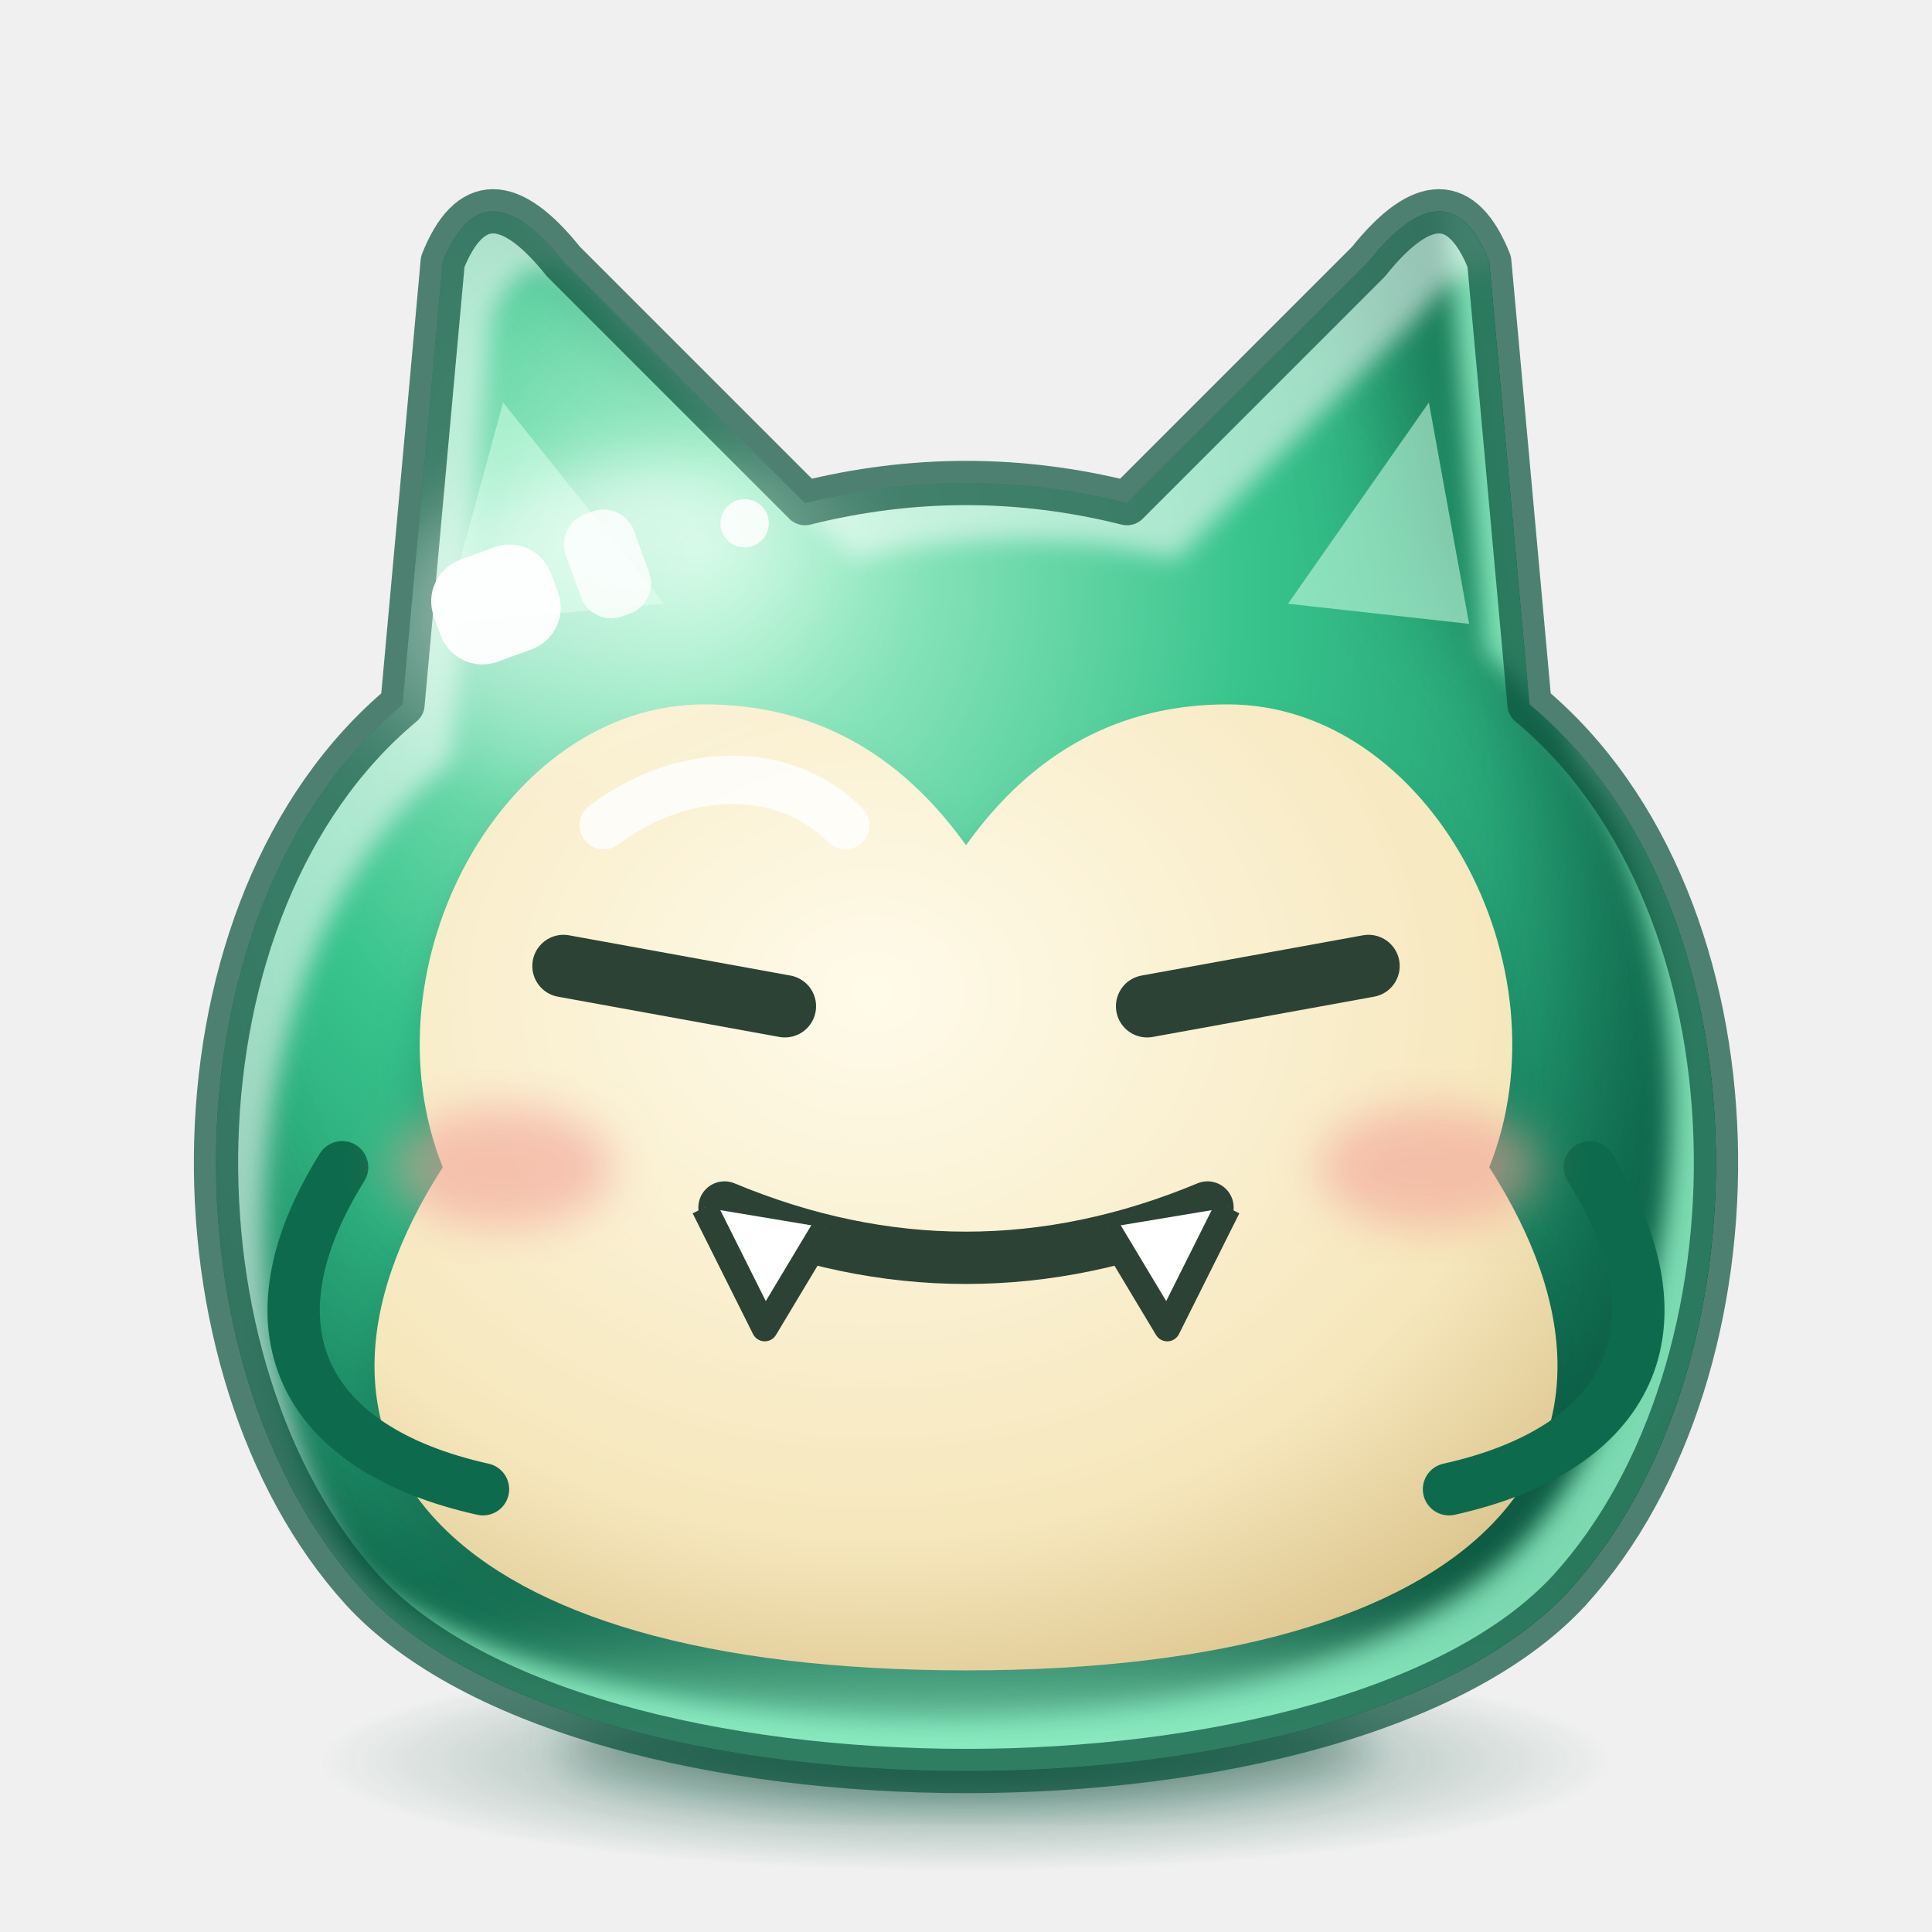
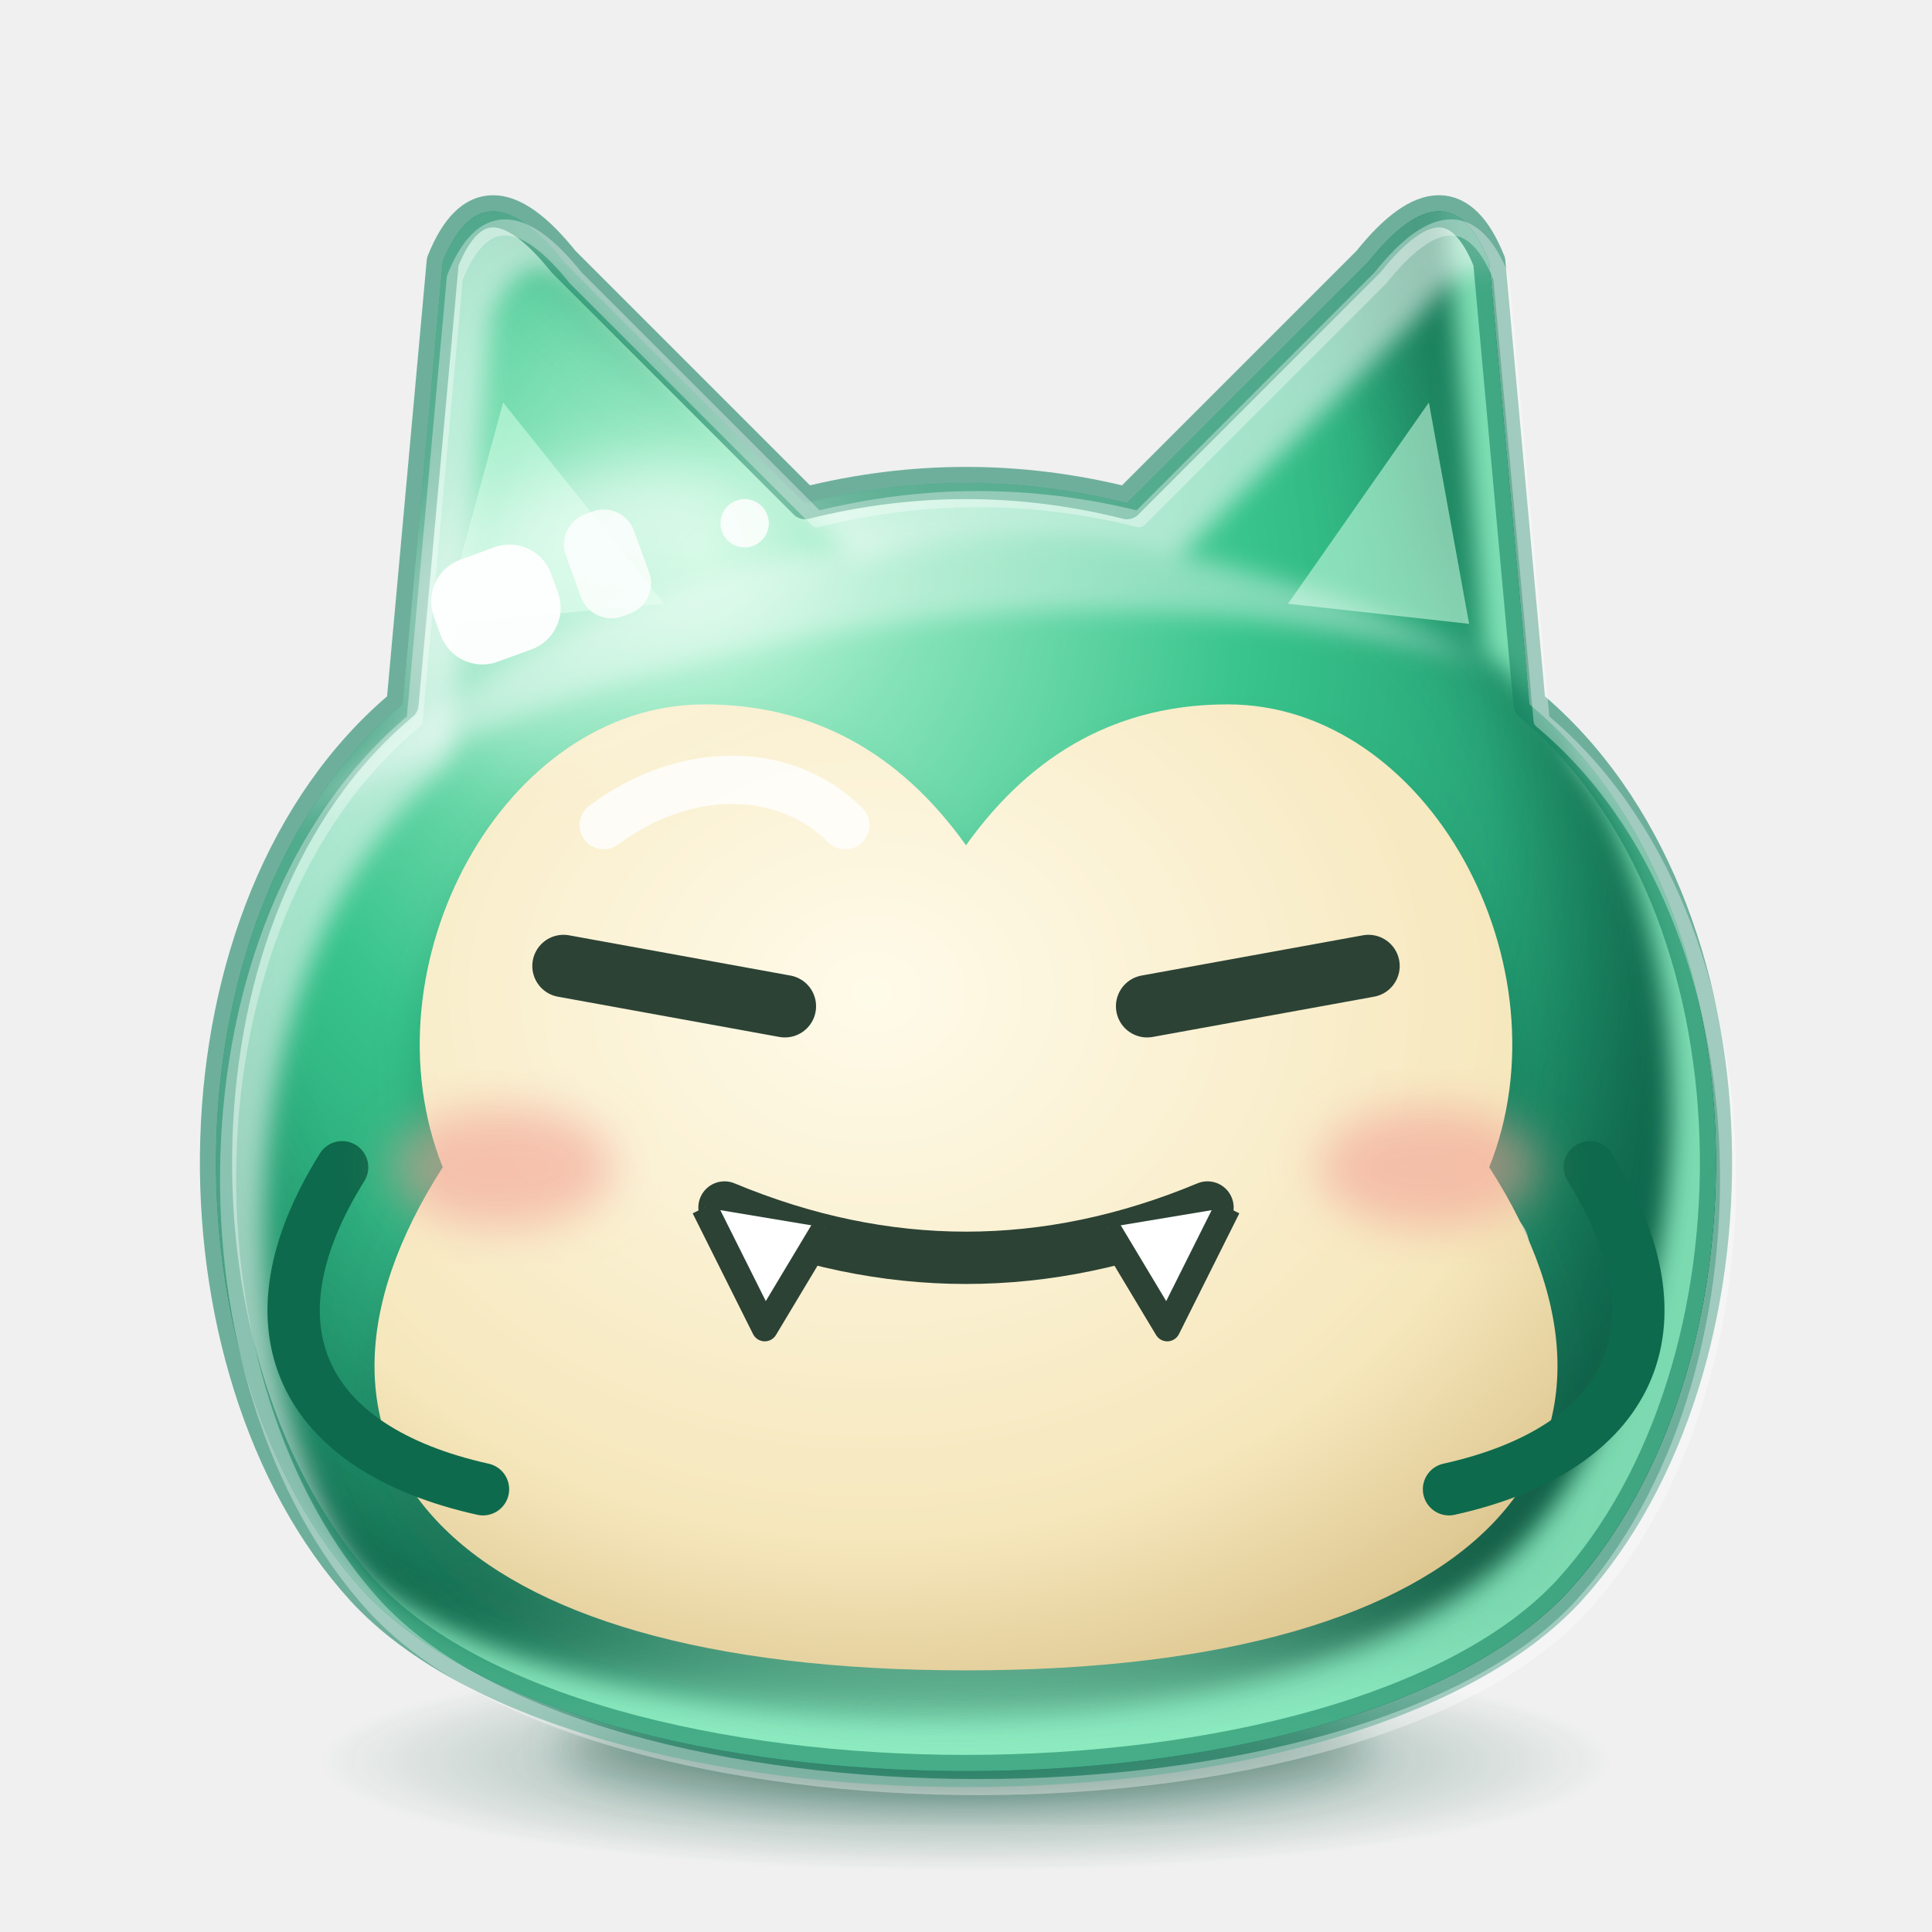
<svg xmlns="http://www.w3.org/2000/svg" viewBox="0 0 96 96" fill="none">
  <defs>
    <filter id="blur05" x="-30%" y="-30%" width="160%" height="160%">
      <feGaussianBlur stdDeviation=".6" />
    </filter>
    <filter id="blur1" x="-30%" y="-30%" width="160%" height="160%">
      <feGaussianBlur stdDeviation="1.1" />
    </filter>
    <filter id="blur2" x="-30%" y="-30%" width="160%" height="160%">
      <feGaussianBlur stdDeviation="2.4" />
    </filter>
    <filter id="blur3" x="-40%" y="-40%" width="180%" height="180%">
      <feGaussianBlur stdDeviation="3.4" />
    </filter>
    <radialGradient id="body" cx="0.38" cy="0.3" r=".82" fx="0.32" fy="0.22">
      <stop offset="0" stop-color="#B9F7D6" />
      <stop offset=".42" stop-color="#38C48C" />
      <stop offset=".84" stop-color="#178462" />
      <stop offset="1" stop-color="#09503A" />
    </radialGradient>
    <radialGradient id="ao" cx=".44" cy=".4" r=".68">
      <stop offset=".6" stop-color="#09503A" stop-opacity="0" />
      <stop offset="1" stop-color="#09503A" stop-opacity=".5" />
    </radialGradient>
    <linearGradient id="spec" x1="0" y1="0" x2="0" y2="1">
      <stop offset="0" stop-color="#fff" stop-opacity=".95" />
      <stop offset="1" stop-color="#fff" stop-opacity=".05" />
    </linearGradient>
    <radialGradient id="shadow" cx=".5" cy=".5" r=".5">
      <stop offset="0" stop-color="#09503A" stop-opacity=".55" />
      <stop offset="1" stop-color="#09503A" stop-opacity="0" />
    </radialGradient>
    <clipPath id="clip">
      <path d="M20 35 22 13q2-5 6 0l12 12q8-2 16 0l12-12q4-5 6 0l2 22C88 45 88 68 78 79c-11 12-49 12-60 0C8 68 8 45 20 35Z" />
    </clipPath>
    <mask id="term" maskUnits="userSpaceOnUse" x="0" y="0" width="96" height="96">
      <rect width="96" height="96" fill="#fff" />
      <path d="M20 35 22 13q2-5 6 0l12 12q8-2 16 0l12-12q4-5 6 0l2 22C88 45 88 68 78 79c-11 12-49 12-60 0C8 68 8 45 20 35Z" transform="translate(-6 -7)" fill="#000" filter="url(#blur2)" />
    </mask>
    <mask id="rim" maskUnits="userSpaceOnUse" x="0" y="0" width="96" height="96">
      <rect width="96" height="96" fill="#fff" />
      <path d="M20 35 22 13q2-5 6 0l12 12q8-2 16 0l12-12q4-5 6 0l2 22C88 45 88 68 78 79c-11 12-49 12-60 0C8 68 8 45 20 35Z" transform="translate(2.4 2.8)" fill="#000" filter="url(#blur05)" />
    </mask>
    <mask id="kick" maskUnits="userSpaceOnUse" x="0" y="0" width="96" height="96">
      <rect width="96" height="96" fill="#fff" />
      <path d="M20 35 22 13q2-5 6 0l12 12q8-2 16 0l12-12q4-5 6 0l2 22C88 45 88 68 78 79c-11 12-49 12-60 0C8 68 8 45 20 35Z" transform="translate(-2.2 -2.6)" fill="#000" filter="url(#blur05)" />
    </mask>
    <radialGradient id="cream" cx=".42" cy=".3" r=".8">
      <stop offset="0" stop-color="#FFFBEA" />
      <stop offset=".7" stop-color="#F6E7BC" />
      <stop offset="1" stop-color="#D9C189" />
    </radialGradient>
  </defs>
  <style>.blink{transform-box:fill-box;transform-origin:50% 55%;animation:blink 6.1s -3.7s infinite}@keyframes blink{0%,91%,100%{transform:scaleY(1)}94%{transform:scaleY(.08)}97%{transform:scaleY(1)}}@media(prefers-reduced-motion:reduce){.blink{animation:none}}</style>
  <ellipse cx="48" cy="87.5" rx="32" ry="5.5" fill="url(#shadow)" />
  <ellipse cx="48" cy="86.8" rx="20" ry="2.4" fill="#09503A" opacity=".4" filter="url(#blur1)" />
  <path d="M20 35 22 13q2-5 6 0l12 12q8-2 16 0l12-12q4-5 6 0l2 22C88 45 88 68 78 79c-11 12-49 12-60 0C8 68 8 45 20 35Z" fill="url(#body)" />
  <path d="M20 35 22 13q2-5 6 0l12 12q8-2 16 0l12-12q4-5 6 0l2 22C88 45 88 68 78 79c-11 12-49 12-60 0C8 68 8 45 20 35Z" fill="url(#ao)" />
  <g clip-path="url(#clip)">
    <rect width="96" height="96" fill="#09503A" opacity=".42" mask="url(#term)" />
    <ellipse cx="50" cy="93" rx="34" ry="12" fill="#8FF0C4" opacity=".8" filter="url(#blur3)" />
    <rect width="96" height="96" fill="#8FF0C4" opacity=".85" mask="url(#kick)" />
    <rect width="96" height="96" fill="#fff" opacity=".55" mask="url(#rim)" />
+     <ellipse cx="48" cy="68" rx="25" ry="15" fill="#B9F7D6" opacity=".6" filter="url(#blur3)" />
+     <ellipse cx="48" cy="72" rx="14" ry="7" fill="#fff" opacity=".22" filter="url(#blur2)" />
+     <g fill="#fff" stroke="#fff" stroke-width=".6">
+       <circle cx="22" cy="68" r="2.3" fill-opacity=".18" stroke-opacity=".7" />
+       <circle cx="26" cy="74" r="1.3" fill-opacity=".25" stroke-opacity=".6" />
+       <circle cx="74" cy="62" r="1.7" fill-opacity=".2" stroke-opacity=".65" />
+     </g>
    <path d="M22 58C18 48 25 35 35 35q8 0 13 7 5-7 13-7c10 0 17 13 13 23 9 14 0 25-26 25S13 72 22 58Z" fill="#09503A" opacity=".28" transform="translate(0 2)" filter="url(#blur1)" />
    <path d="M22 58C18 48 25 35 35 35q8 0 13 7 5-7 13-7c10 0 17 13 13 23 9 14 0 25-26 25S13 72 22 58Z" fill="url(#cream)" />
    <path d="M30 41c4-3 9-3 12 0" stroke="#fff" stroke-width="2.4" stroke-linecap="round" opacity=".8" />
  </g>
-   <path d="M20 35 22 13q2-5 6 0l12 12q8-2 16 0l12-12q4-5 6 0l2 22C88 45 88 68 78 79c-11 12-49 12-60 0C8 68 8 45 20 35Z" stroke="#09503A" stroke-width="2.2" stroke-linejoin="round" opacity=".7" />
+   <path d="M20 35 22 13q2-5 6 0l12 12q8-2 16 0l12-12q4-5 6 0l2 22C88 45 88 68 78 79c-11 12-49 12-60 0C8 68 8 45 20 35Z" stroke="#178462" stroke-width="1.6" stroke-linejoin="round" opacity=".6" />
+   <path d="M20 35 22 13q2-5 6 0l12 12q8-2 16 0l12-12q4-5 6 0l2 22C88 45 88 68 78 79c-11 12-49 12-60 0C8 68 8 45 20 35Z" stroke="#fff" stroke-width=".8" stroke-linejoin="round" opacity=".35" transform="translate(.6 .8)" />
  <path d="M22 31 25 20l8 10m31 0 7-10 2 11" fill="#D2FFE6" opacity=".55" />
  <path d="M17 58c-5 8-2 14 7 16m55-16c5 8 2 14-7 16" stroke="#0E6A4C" stroke-width="2.6" stroke-linecap="round" />
  <g clip-path="url(#clip)">
    <ellipse cx="30" cy="31" rx="11" ry="7.5" transform="rotate(-20 30 31)" fill="url(#spec)" opacity=".7" filter="url(#blur2)" />
+     <path d="M14 41Q42 17 74 33Q44 25 14 41Z" fill="#fff" opacity=".38" filter="url(#blur05)" />
  </g>
  <g transform="rotate(-20 27 29.5)" fill="#fff">
    <rect x="21.5" y="26.5" width="6.2" height="5.4" rx="2.2" opacity=".95" />
    <rect x="28.7" y="26.5" width="3.6" height="5.4" rx="1.6" opacity=".8" />
  </g>
  <circle cx="37" cy="26" r="1.2" fill="#fff" opacity=".85" />
  <path d="m28 48 11 2m18 0 11-2" stroke="#2C4235" stroke-width="3.1" stroke-linecap="round" />
  <path d="M36 60q12 5 24 0" stroke="#2C4235" stroke-width="2.6" stroke-linecap="round" />
  <path d="m35 60 3 6 3-5m14 0 3 5 3-6" fill="#FFF" stroke="#2C4235" stroke-width="1.3" stroke-linejoin="round" />
  <ellipse cx="25" cy="58" rx="5.5" ry="3" fill="#F29C93" opacity=".55" filter="url(#blur1)" />
  <ellipse cx="71" cy="58" rx="5.5" ry="3" fill="#F29C93" opacity=".55" filter="url(#blur1)" />
</svg>
